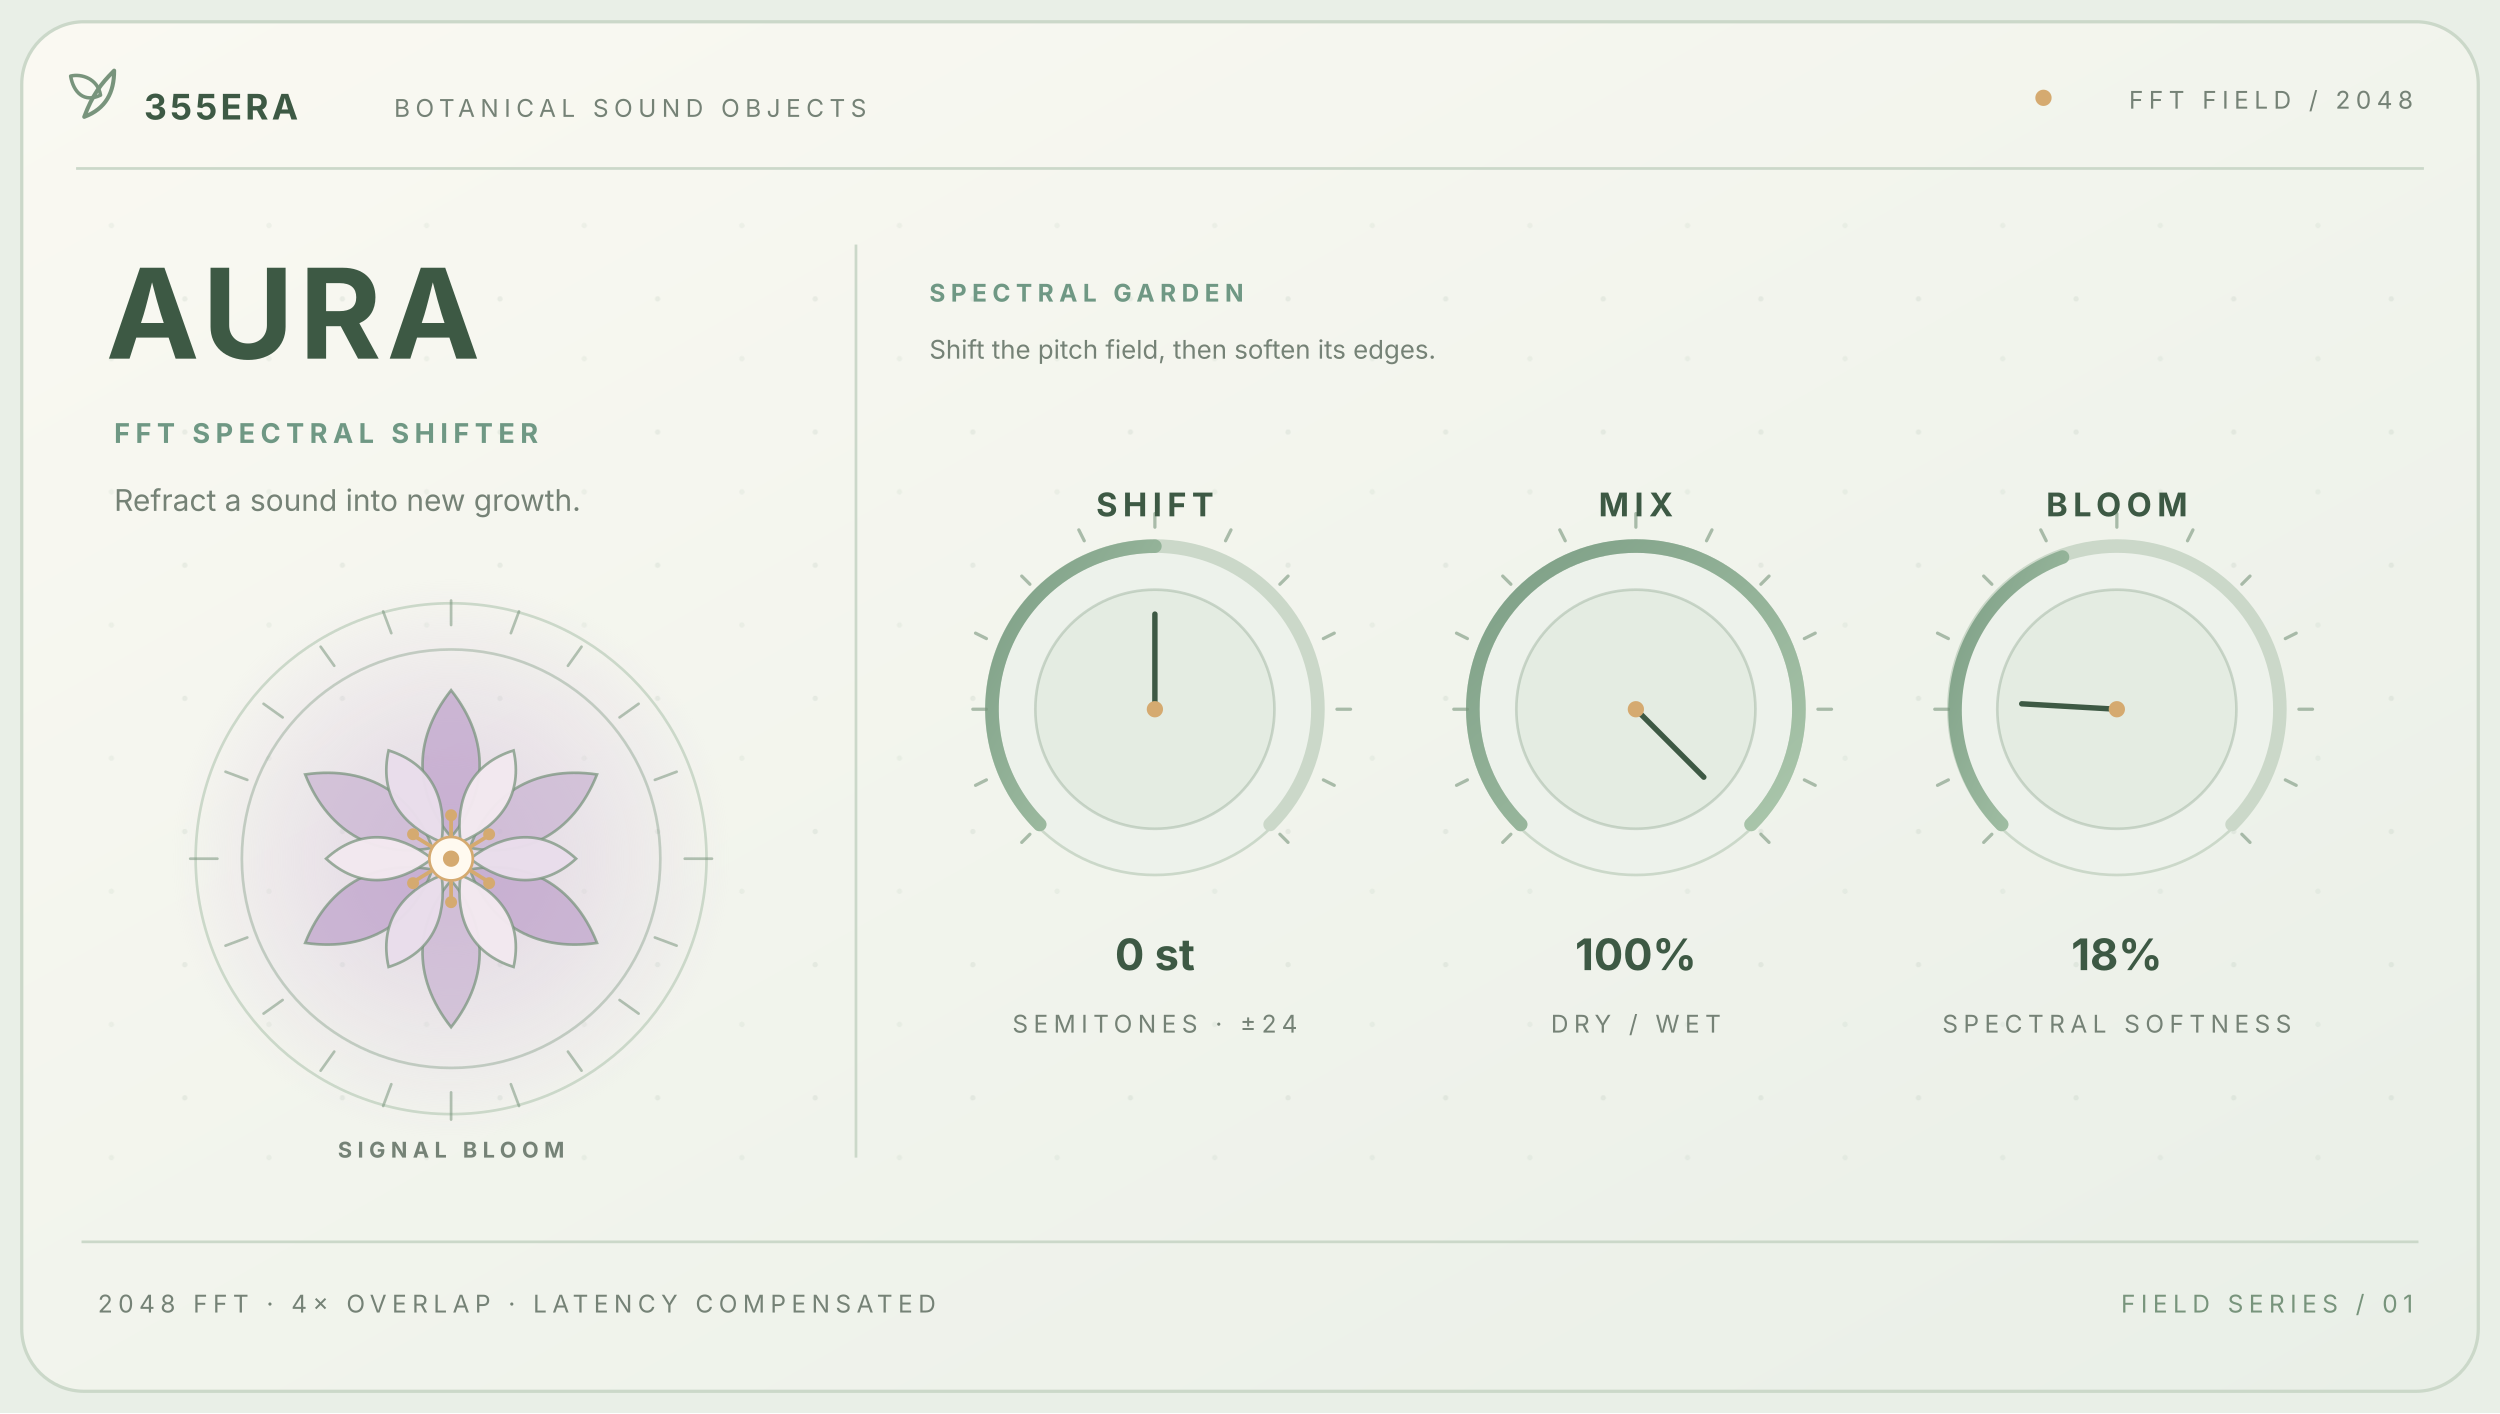
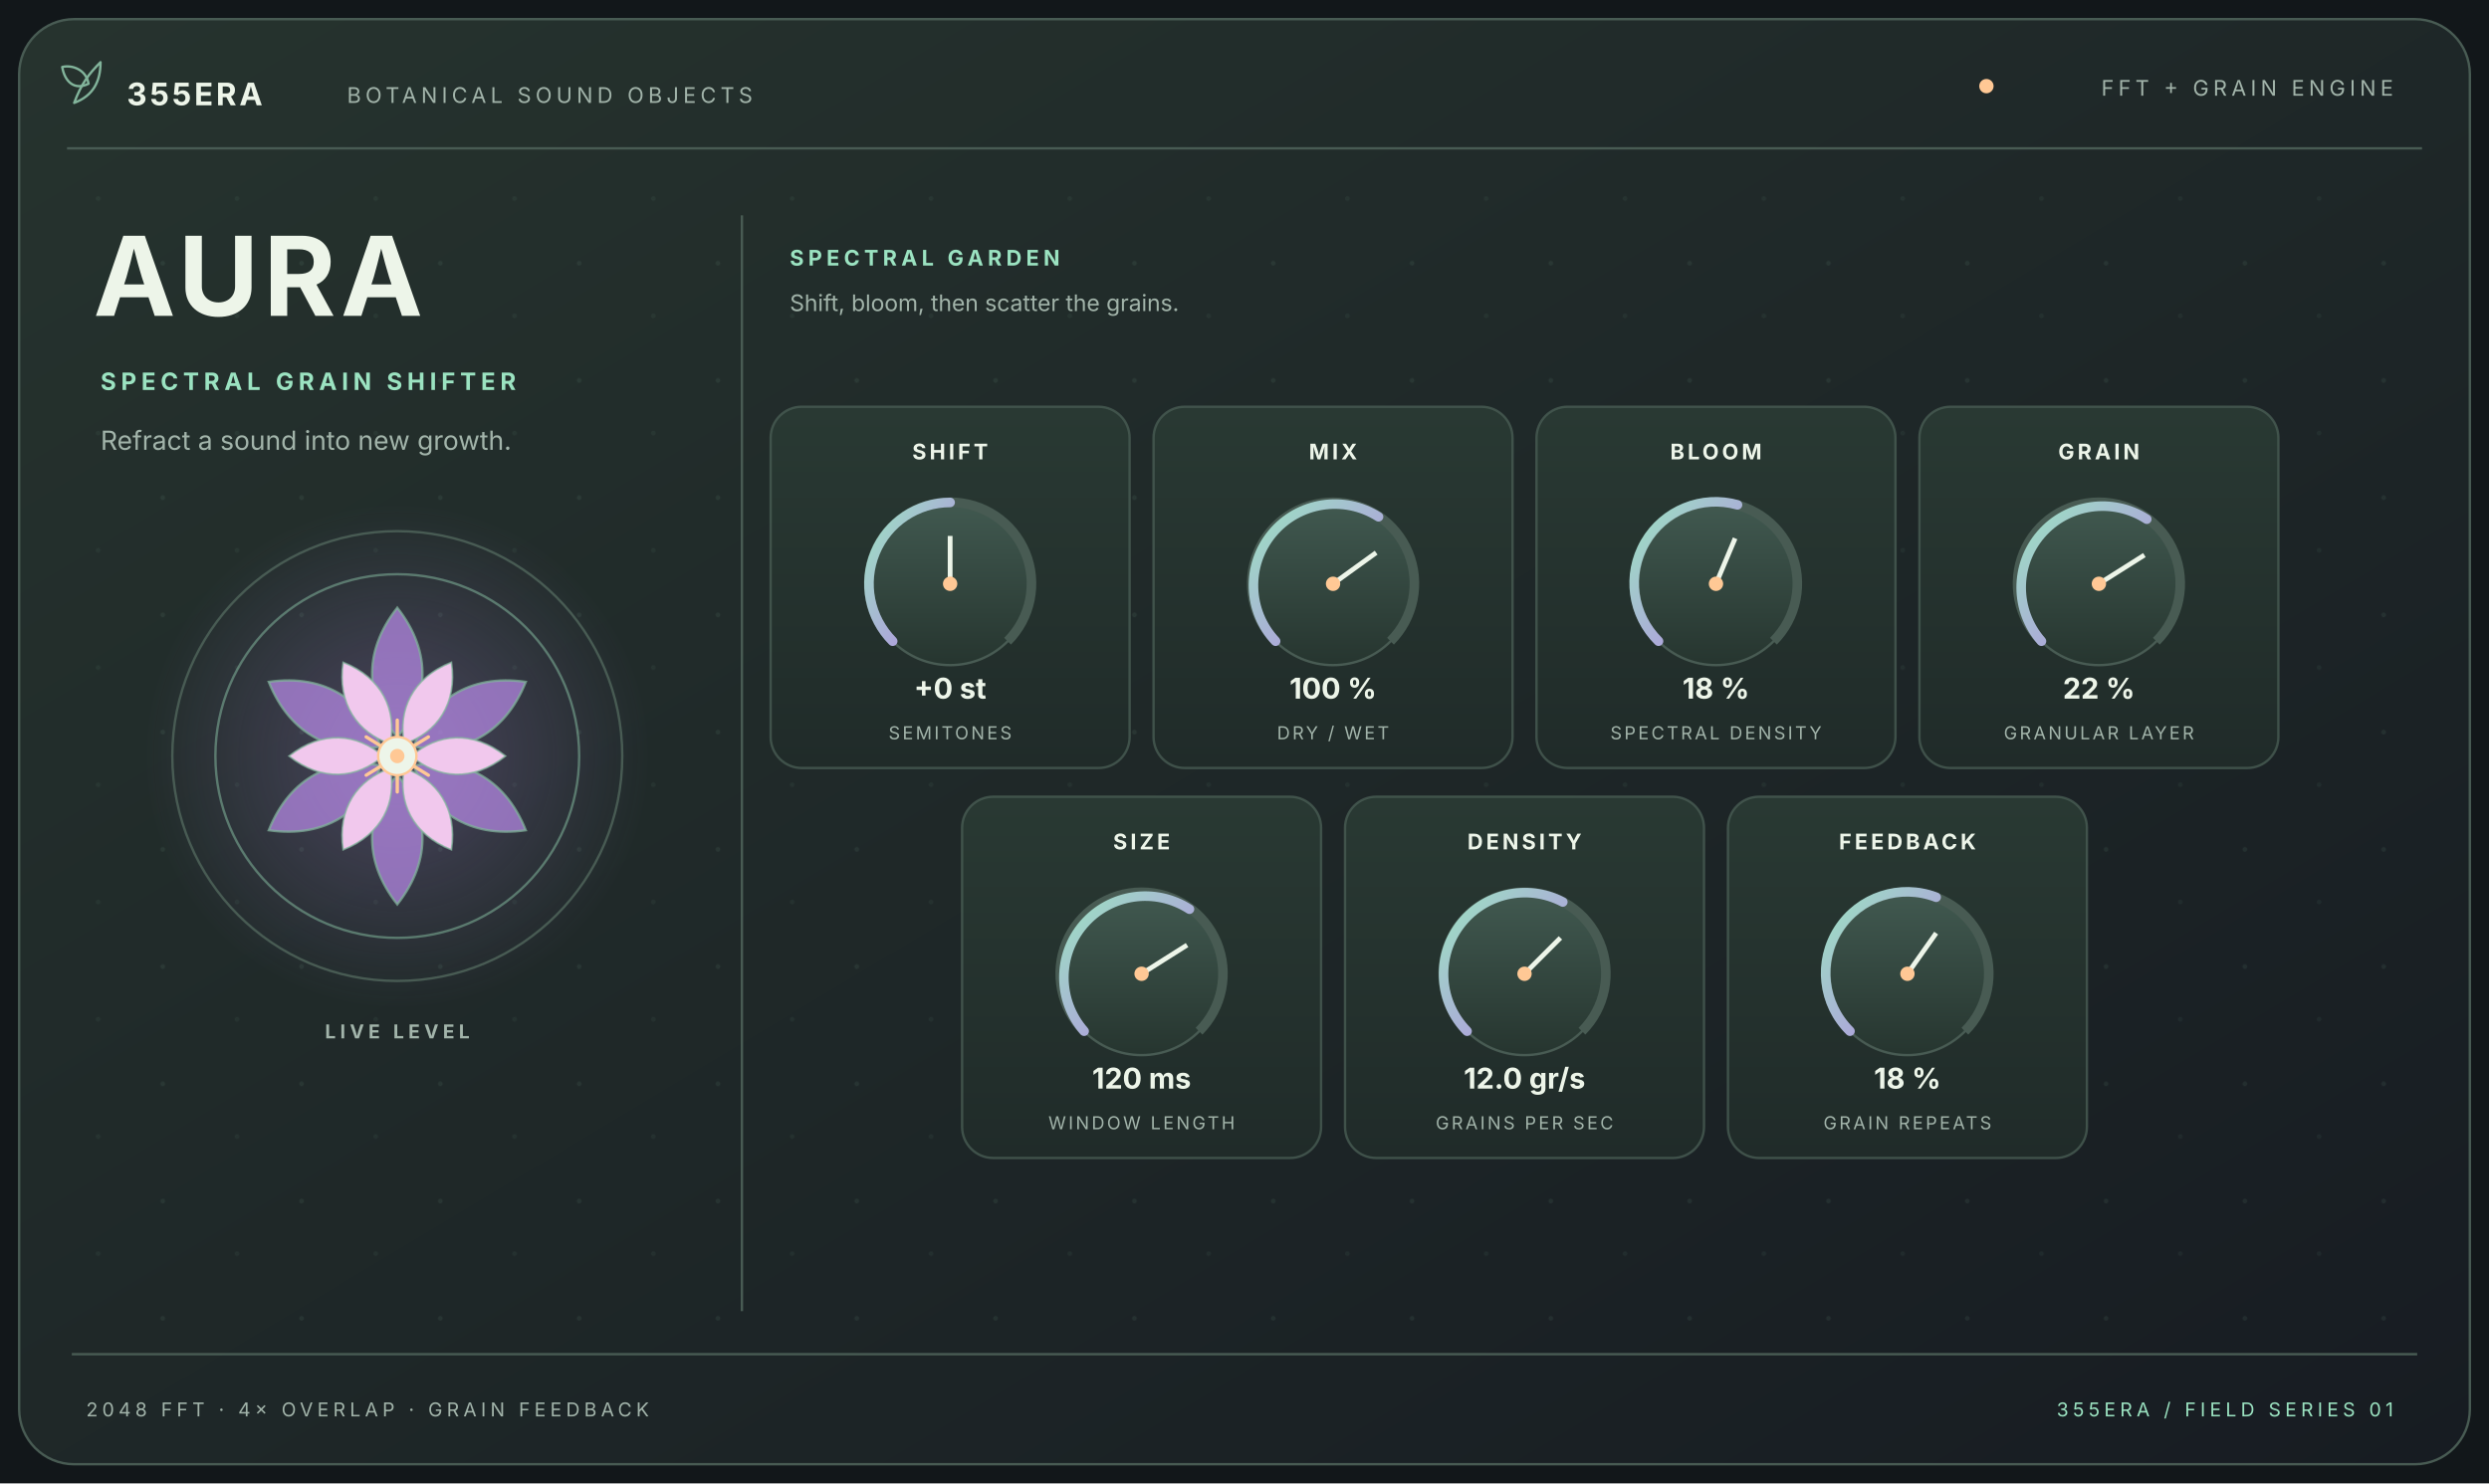
- <svg xmlns="http://www.w3.org/2000/svg" width="920" height="520" viewBox="0 0 920 520" role="img" aria-labelledby="title desc">
+ <svg xmlns="http://www.w3.org/2000/svg" width="1040" height="620" viewBox="0 0 1040 620" role="img" aria-labelledby="title desc">
  <defs>
-     <linearGradient id="panel" x1="0" y1="0" x2="1" y2="1">
-       <stop offset="0" stop-color="#faf9f2" />
-       <stop offset="1" stop-color="#e9efe7" />
+     <linearGradient id="shell" x1="0" y1="0" x2="1" y2="1">
+       <stop stop-color="#26332e" />
+       <stop offset="1" stop-color="#171c22" />
    </linearGradient>
-     <radialGradient id="flowerHalo">
-       <stop offset="0" stop-color="#d8c4df" stop-opacity=".68" />
-       <stop offset="1" stop-color="#d8c4df" stop-opacity="0" />
+     <linearGradient id="card" x1="0" y1="0" x2="0" y2="1">
+       <stop stop-color="#293933" />
+       <stop offset="1" stop-color="#202b29" />
+     </linearGradient>
+     <linearGradient id="ring" x1="0" y1="0" x2="1" y2="1">
+       <stop stop-color="#9be3c1" />
+       <stop offset="1" stop-color="#b689e7" />
+     </linearGradient>
+     <radialGradient id="halo">
+       <stop stop-color="#b689e7" stop-opacity=".28" />
+       <stop offset="1" stop-color="#b689e7" stop-opacity="0" />
    </radialGradient>
-     <linearGradient id="dialArc" x1="0" y1="0" x2="1" y2="1">
-       <stop offset="0" stop-color="#7b9d84" />
-       <stop offset="1" stop-color="#abc7ac" />
+     <linearGradient id="dial" x1="0" y1="0" x2="0" y2="1">
+       <stop stop-color="#415950" />
+       <stop offset="1" stop-color="#26352f" />
    </linearGradient>
    <pattern id="seeds" width="58" height="49" patternUnits="userSpaceOnUse">
-       <circle cx="10" cy="12" r="1" fill="#78947c" opacity=".11" />
-       <circle cx="41" cy="34" r="1" fill="#78947c" opacity=".08" />
+       <circle cx="10" cy="12" r="1" fill="#82b49b" opacity=".16" />
+       <circle cx="41" cy="34" r="1" fill="#82b49b" opacity=".11" />
    </pattern>
-     <path id="outerPetal" d="M0-8 C13-23 15-43 0-62 C-15-43-13-23 0-8Z" />
-     <path id="innerPetal" d="M0-7 C10-20 11-34 0-46 C-11-34-10-20 0-7Z" />
+     <path id="petal" d="M0-8 C13-23 15-43 0-62 C-15-43-13-23 0-8Z" />
    <style>
      text { font-family: Inter, "Segoe UI", Arial, sans-serif; }
-       .caps { letter-spacing: 2px; }
-       .muted { fill: #758276; }
-       .leaf { fill: #78947c; }
-       .deep { fill: #3d5944; }
+       .cream { fill:#edf5e9 } .muted { fill:#a2b4aa } .mint { fill:#9be3c1 }
+       .caps { letter-spacing:1.8px }
    </style>
  </defs>
-   <rect width="920" height="520" fill="#e9efe7" />
-   <rect x="8" y="8" width="904" height="504" rx="23" fill="url(#panel)" stroke="#cbd8c9" stroke-width="1.2" />
-   <rect x="28" y="78" width="864" height="360" fill="url(#seeds)" />
-   <g fill="none" stroke="#78947c" stroke-linecap="round" stroke-linejoin="round">
-     <path d="M31 43 C34 35 37 31 42 26 C42 34 39 40 31 43Z" stroke-width="1.5" />
-     <path d="M37 35 C36 29 30 27 26 28 C27 34 31 38 37 35Z" stroke-width="1.3" />
+   <rect width="1040" height="620" fill="#12171a" />
+   <rect x="8" y="8" width="1024" height="604" rx="23" fill="url(#shell)" stroke="#485b53" />
+   <rect x="24" y="72" width="992" height="480" fill="url(#seeds)" opacity=".6" />
+   <g fill="none" stroke="#82b49b" stroke-linecap="round" stroke-linejoin="round">
+     <path d="M31 43 C34 35 37 31 42 26 C42 34 39 40 31 43Z" />
+     <path d="M37 35 C36 29 30 27 26 28 C27 34 31 38 37 35Z" />
  </g>
-   <text x="53" y="44" class="deep" font-size="13" font-weight="700" letter-spacing="1.2">355ERA</text>
+   <text x="53" y="44" class="cream" font-size="13" font-weight="700" letter-spacing="1.2">355ERA</text>
  <text x="145" y="43" class="muted caps" font-size="9">BOTANICAL SOUND OBJECTS</text>
-   <circle cx="752" cy="36" r="3" fill="#d5aa70" />
-   <text x="888" y="40" class="muted caps" font-size="9" text-anchor="end">FFT FIELD / 2048</text>
-   <path d="M28 62 H892" stroke="#cbd8c9" />
-   <text x="39" y="132" class="deep" font-size="46" font-weight="700" letter-spacing="2">AURA</text>
-   <text x="42" y="163" fill="#6f9884" font-size="10" font-weight="700" letter-spacing="2">FFT SPECTRAL SHIFTER</text>
+   <circle cx="830" cy="36" r="3" fill="#ffc895" />
+   <text x="1000" y="40" class="muted caps" font-size="9" text-anchor="end">FFT + GRAIN ENGINE</text>
+   <path d="M28 62 H1012" stroke="#485b53" />
+   <text x="39" y="132" class="cream" font-size="46" font-weight="700" letter-spacing="2">AURA</text>
+   <text x="42" y="163" class="mint" font-size="10" font-weight="700" letter-spacing="2">SPECTRAL GRAIN SHIFTER</text>
  <text x="42" y="188" class="muted" font-size="11">Refract a sound into new growth.</text>
-   <path d="M315 90 V426" stroke="#cbd8c9" stroke-width="1" />
-   <circle cx="166" cy="316" r="103" fill="url(#flowerHalo)" />
-   <circle cx="166" cy="316" r="94" fill="none" stroke="#cbd8c9" stroke-width="1" />
-   <circle cx="166" cy="316" r="77" fill="none" stroke="#78947c" stroke-opacity=".38" />
-   <g stroke-linecap="round" stroke="#78947c" stroke-opacity=".54">
-     <path d="M166 230 V221" />
-     <path d="M188 233 L191 225" />
-     <path d="M209 245 L214 238" />
-     <path d="M228 264 L235 259" />
-     <path d="M241 287 L249 284" />
-     <path d="M252 316 H262" />
-     <path d="M241 345 L249 348" />
-     <path d="M228 368 L235 373" />
-     <path d="M209 387 L214 394" />
-     <path d="M188 399 L191 407" />
-     <path d="M166 402 V412" />
-     <path d="M144 399 L141 407" />
-     <path d="M123 387 L118 394" />
-     <path d="M104 368 L97 373" />
-     <path d="M91 345 L83 348" />
-     <path d="M80 316 H70" />
-     <path d="M91 287 L83 284" />
-     <path d="M104 264 L97 259" />
-     <path d="M123 245 L118 238" />
-     <path d="M144 233 L141 225" />
+   <path d="M310 90 V548" stroke="#485b53" />
+   <text x="330" y="111" class="mint caps" font-size="9" font-weight="700">SPECTRAL GARDEN</text>
+   <text x="330" y="130" class="muted" font-size="9.5">Shift, bloom, then scatter the grains.</text>
+   <g fill="url(#card)" stroke="#485b53" stroke-opacity=".8">
+     <rect x="322" y="170" width="150" height="151" rx="13" />
+     <rect x="482" y="170" width="150" height="151" rx="13" />
+     <rect x="642" y="170" width="150" height="151" rx="13" />
+     <rect x="802" y="170" width="150" height="151" rx="13" />
+     <rect x="402" y="333" width="150" height="151" rx="13" />
+     <rect x="562" y="333" width="150" height="151" rx="13" />
+     <rect x="722" y="333" width="150" height="151" rx="13" />
  </g>
-   <g transform="translate(166 316)" stroke="#78947c" stroke-width="1" stroke-opacity=".72">
-     <use href="#outerPetal" fill="#b99ac6" fill-opacity=".64" transform="rotate(0)" />
-     <use href="#outerPetal" fill="#c6afd0" fill-opacity=".65" transform="rotate(60)" />
-     <use href="#outerPetal" fill="#b99ac6" fill-opacity=".64" transform="rotate(120)" />
-     <use href="#outerPetal" fill="#c6afd0" fill-opacity=".65" transform="rotate(180)" />
-     <use href="#outerPetal" fill="#b99ac6" fill-opacity=".64" transform="rotate(240)" />
-     <use href="#outerPetal" fill="#c6afd0" fill-opacity=".65" transform="rotate(300)" />
-     <use href="#innerPetal" fill="#f3e9f0" fill-opacity=".97" transform="rotate(30)" />
-     <use href="#innerPetal" fill="#eaddec" fill-opacity=".97" transform="rotate(90)" />
-     <use href="#innerPetal" fill="#f3e9f0" fill-opacity=".97" transform="rotate(150)" />
-     <use href="#innerPetal" fill="#eaddec" fill-opacity=".97" transform="rotate(210)" />
-     <use href="#innerPetal" fill="#f3e9f0" fill-opacity=".97" transform="rotate(270)" />
-     <use href="#innerPetal" fill="#eaddec" fill-opacity=".97" transform="rotate(330)" />
+   <circle cx="166" cy="316" r="106" fill="url(#halo)" />
+   <circle cx="166" cy="316" r="94" fill="none" stroke="#485b53" />
+   <circle cx="166" cy="316" r="76" fill="none" stroke="#82b49b" stroke-opacity=".55" />
+   <g transform="translate(166 316)" stroke="#82b49b" stroke-width="1" stroke-opacity=".72">
+     <use href="#petal" fill="#b689e7" fill-opacity=".72" />
+     <use href="#petal" fill="#b689e7" fill-opacity=".72" transform="rotate(60)" />
+     <use href="#petal" fill="#b689e7" fill-opacity=".72" transform="rotate(120)" />
+     <use href="#petal" fill="#b689e7" fill-opacity=".72" transform="rotate(180)" />
+     <use href="#petal" fill="#b689e7" fill-opacity=".72" transform="rotate(240)" />
+     <use href="#petal" fill="#b689e7" fill-opacity=".72" transform="rotate(300)" />
+     <use href="#petal" fill="#f1c8ed" transform="scale(.73) rotate(30)" />
+     <use href="#petal" fill="#f1c8ed" transform="scale(.73) rotate(90)" />
+     <use href="#petal" fill="#f1c8ed" transform="scale(.73) rotate(150)" />
+     <use href="#petal" fill="#f1c8ed" transform="scale(.73) rotate(210)" />
+     <use href="#petal" fill="#f1c8ed" transform="scale(.73) rotate(270)" />
+     <use href="#petal" fill="#f1c8ed" transform="scale(.73) rotate(330)" />
  </g>
-   <g stroke="#d5aa70" stroke-width="1.4" stroke-linecap="round">
-     <path d="M166 316 L166 301" />
-     <path d="M166 316 L179 308" />
-     <path d="M166 316 L179 324" />
-     <path d="M166 316 L166 331" />
-     <path d="M166 316 L153 324" />
-     <path d="M166 316 L153 308" />
+   <g stroke="#ffc895" stroke-width="1.4" stroke-linecap="round">
+     <path d="M166 316L166 301M166 316L179 308M166 316L179 324M166 316L166 331M166 316L153 324M166 316L153 308" />
  </g>
-   <g fill="#d5aa70">
-     <circle cx="166" cy="300" r="2.2" />
-     <circle cx="180" cy="307" r="2.2" />
-     <circle cx="180" cy="325" r="2.2" />
-     <circle cx="166" cy="332" r="2.2" />
-     <circle cx="152" cy="325" r="2.2" />
-     <circle cx="152" cy="307" r="2.2" />
+   <circle cx="166" cy="316" r="8" fill="#edf5e9" stroke="#ffc895" />
+   <circle cx="166" cy="316" r="3" fill="#ffc895" />
+   <text x="166" y="434" class="muted caps" font-size="8" font-weight="700" text-anchor="middle">LIVE LEVEL</text>
+   <g text-anchor="middle" font-size="9" font-weight="700" letter-spacing="1.3">
+     <text x="397" y="192" class="cream">SHIFT</text>
+     <text x="557" y="192" class="cream">MIX</text>
+     <text x="717" y="192" class="cream">BLOOM</text>
+     <text x="877" y="192" class="cream">GRAIN</text>
+     <text x="477" y="355" class="cream">SIZE</text>
+     <text x="637" y="355" class="cream">DENSITY</text>
+     <text x="797" y="355" class="cream">FEEDBACK</text>
  </g>
-   <circle cx="166" cy="316" r="8" fill="#fffaf0" stroke="#d5aa70" />
-   <circle cx="166" cy="316" r="3" fill="#d5aa70" />
-   <text x="166" y="426" class="muted caps" font-size="8" font-weight="700" text-anchor="middle">SIGNAL BLOOM</text>
-   <text x="342" y="111" fill="#6f9884" font-size="9" font-weight="700" letter-spacing="2">SPECTRAL GARDEN</text>
-   <text x="342" y="132" class="muted" font-size="9.5">Shift the pitch field, then soften its edges.</text>
-   <g transform="translate(425 261)">
-     <circle r="61" fill="#edf2eb" stroke="#cbd8c9" stroke-width="1" />
-     <path d="M-42.4 42.4 A60 60 0 1 1 42.4 42.4" fill="none" stroke="#cbd8c9" stroke-width="5" stroke-linecap="round" />
-     <path d="M-42.4 42.4 A60 60 0 0 1 0-60" fill="none" stroke="url(#dialArc)" stroke-width="5" stroke-linecap="round" />
-     <path d="M-46 46l-3 3 M-62 26l-4 2 M-67 0h5 M-62-26l-4-2 M-46-46l-3-3 M-26-62l-2-4 M0-67v-5 M26-62l2-4 M46-46l3-3 M62-26l4-2 M67 0h5 M62 26l4 2 M46 46l3 3" fill="none" stroke="#78947c" stroke-opacity=".6" stroke-width="1.2" stroke-linecap="round" />
-     <circle r="44" fill="#e4ece2" stroke="#78947c" stroke-opacity=".32" />
-     <path d="M0 0 V-35" stroke="#3d5944" stroke-width="2" stroke-linecap="round" />
-     <circle r="3" fill="#d5aa70" />
+   <g>
+     <g transform="translate(397 244)">
+       <circle r="34" fill="url(#dial)" stroke="#485b53" />
+       <path d="M-24 24 A34 34 0 1 1 24 24" fill="none" stroke="#485b53" stroke-width="4" />
+       <path d="M-24 24 A34 34 0 0 1 0-34" fill="none" stroke="url(#ring)" stroke-width="4" stroke-linecap="round" />
+       <path d="M0 0L0-20" stroke="#edf5e9" stroke-width="2" />
+       <circle r="3" fill="#ffc895" />
+     </g>
+     <g transform="translate(557 244)">
+       <circle r="34" fill="url(#dial)" stroke="#485b53" />
+       <path d="M-24 24 A34 34 0 1 1 24 24" fill="none" stroke="#485b53" stroke-width="4" />
+       <path d="M-24 24 A34 34 0 0 1 19-28" fill="none" stroke="url(#ring)" stroke-width="4" stroke-linecap="round" />
+       <path d="M0 0L18-13" stroke="#edf5e9" stroke-width="2" />
+       <circle r="3" fill="#ffc895" />
+     </g>
+     <g transform="translate(717 244)">
+       <circle r="34" fill="url(#dial)" stroke="#485b53" />
+       <path d="M-24 24 A34 34 0 1 1 24 24" fill="none" stroke="#485b53" stroke-width="4" />
+       <path d="M-24 24 A34 34 0 0 1 9-33" fill="none" stroke="url(#ring)" stroke-width="4" stroke-linecap="round" />
+       <path d="M0 0L8-19" stroke="#edf5e9" stroke-width="2" />
+       <circle r="3" fill="#ffc895" />
+     </g>
+     <g transform="translate(877 244)">
+       <circle r="34" fill="url(#dial)" stroke="#485b53" />
+       <path d="M-24 24 A34 34 0 1 1 24 24" fill="none" stroke="#485b53" stroke-width="4" />
+       <path d="M-24 24 A34 34 0 0 1 20-27" fill="none" stroke="url(#ring)" stroke-width="4" stroke-linecap="round" />
+       <path d="M0 0L19-12" stroke="#edf5e9" stroke-width="2" />
+       <circle r="3" fill="#ffc895" />
+     </g>
+     <g transform="translate(477 407)">
+       <circle r="34" fill="url(#dial)" stroke="#485b53" />
+       <path d="M-24 24 A34 34 0 1 1 24 24" fill="none" stroke="#485b53" stroke-width="4" />
+       <path d="M-24 24 A34 34 0 0 1 20-27" fill="none" stroke="url(#ring)" stroke-width="4" stroke-linecap="round" />
+       <path d="M0 0L19-12" stroke="#edf5e9" stroke-width="2" />
+       <circle r="3" fill="#ffc895" />
+     </g>
+     <g transform="translate(637 407)">
+       <circle r="34" fill="url(#dial)" stroke="#485b53" />
+       <path d="M-24 24 A34 34 0 1 1 24 24" fill="none" stroke="#485b53" stroke-width="4" />
+       <path d="M-24 24 A34 34 0 0 1 16-30" fill="none" stroke="url(#ring)" stroke-width="4" stroke-linecap="round" />
+       <path d="M0 0L15-15" stroke="#edf5e9" stroke-width="2" />
+       <circle r="3" fill="#ffc895" />
+     </g>
+     <g transform="translate(797 407)">
+       <circle r="34" fill="url(#dial)" stroke="#485b53" />
+       <path d="M-24 24 A34 34 0 1 1 24 24" fill="none" stroke="#485b53" stroke-width="4" />
+       <path d="M-24 24 A34 34 0 0 1 12-32" fill="none" stroke="url(#ring)" stroke-width="4" stroke-linecap="round" />
+       <path d="M0 0L12-17" stroke="#edf5e9" stroke-width="2" />
+       <circle r="3" fill="#ffc895" />
+     </g>
  </g>
-   <text x="425" y="190" class="deep caps" font-size="12" font-weight="700" text-anchor="middle">SHIFT</text>
-   <text x="425" y="357" class="deep" font-size="16" font-weight="700" text-anchor="middle">0 st</text>
-   <text x="425" y="380" class="muted caps" font-size="9" text-anchor="middle">SEMITONES · ±24</text>
-   <g transform="translate(602 261)">
-     <circle r="61" fill="#edf2eb" stroke="#cbd8c9" stroke-width="1" />
-     <path d="M-42.4 42.4 A60 60 0 1 1 42.4 42.4" fill="none" stroke="#cbd8c9" stroke-width="5" stroke-linecap="round" />
-     <path d="M-42.4 42.4 A60 60 0 1 1 42.4 42.4" fill="none" stroke="url(#dialArc)" stroke-width="5" stroke-linecap="round" />
-     <path d="M-46 46l-3 3 M-62 26l-4 2 M-67 0h5 M-62-26l-4-2 M-46-46l-3-3 M-26-62l-2-4 M0-67v-5 M26-62l2-4 M46-46l3-3 M62-26l4-2 M67 0h5 M62 26l4 2 M46 46l3 3" fill="none" stroke="#78947c" stroke-opacity=".6" stroke-width="1.2" stroke-linecap="round" />
-     <circle r="44" fill="#e4ece2" stroke="#78947c" stroke-opacity=".32" />
-     <path d="M0 0 L25 25" stroke="#3d5944" stroke-width="2" stroke-linecap="round" />
-     <circle r="3" fill="#d5aa70" />
+   <g text-anchor="middle" font-size="12" font-weight="700" class="cream">
+     <text x="397" y="292">+0 st</text>
+     <text x="557" y="292">100 %</text>
+     <text x="717" y="292">18 %</text>
+     <text x="877" y="292">22 %</text>
+     <text x="477" y="455">120 ms</text>
+     <text x="637" y="455">12.0 gr/s</text>
+     <text x="797" y="455">18 %</text>
  </g>
-   <text x="602" y="190" class="deep caps" font-size="12" font-weight="700" text-anchor="middle">MIX</text>
-   <text x="602" y="357" class="deep" font-size="16" font-weight="700" text-anchor="middle">100%</text>
-   <text x="602" y="380" class="muted caps" font-size="9" text-anchor="middle">DRY / WET</text>
-   <g transform="translate(779 261)">
-     <circle r="61" fill="#edf2eb" stroke="#cbd8c9" stroke-width="1" />
-     <path d="M-42.4 42.4 A60 60 0 1 1 42.4 42.4" fill="none" stroke="#cbd8c9" stroke-width="5" stroke-linecap="round" />
-     <path d="M-42.4 42.4 A60 60 0 0 1 -20-56" fill="none" stroke="url(#dialArc)" stroke-width="5" stroke-linecap="round" />
-     <path d="M-46 46l-3 3 M-62 26l-4 2 M-67 0h5 M-62-26l-4-2 M-46-46l-3-3 M-26-62l-2-4 M0-67v-5 M26-62l2-4 M46-46l3-3 M62-26l4-2 M67 0h5 M62 26l4 2 M46 46l3 3" fill="none" stroke="#78947c" stroke-opacity=".6" stroke-width="1.2" stroke-linecap="round" />
-     <circle r="44" fill="#e4ece2" stroke="#78947c" stroke-opacity=".32" />
-     <path d="M0 0 L-35-2" stroke="#3d5944" stroke-width="2" stroke-linecap="round" />
-     <circle r="3" fill="#d5aa70" />
+   <g text-anchor="middle" class="muted" font-size="7.5" letter-spacing="1">
+     <text x="397" y="309">SEMITONES</text>
+     <text x="557" y="309">DRY / WET</text>
+     <text x="717" y="309">SPECTRAL DENSITY</text>
+     <text x="877" y="309">GRANULAR LAYER</text>
+     <text x="477" y="472">WINDOW LENGTH</text>
+     <text x="637" y="472">GRAINS PER SEC</text>
+     <text x="797" y="472">GRAIN REPEATS</text>
  </g>
-   <text x="779" y="190" class="deep caps" font-size="12" font-weight="700" text-anchor="middle">BLOOM</text>
-   <text x="779" y="357" class="deep" font-size="16" font-weight="700" text-anchor="middle">18%</text>
-   <text x="779" y="380" class="muted caps" font-size="9" text-anchor="middle">SPECTRAL SOFTNESS</text>
-   <path d="M30 457 H890" stroke="#cbd8c9" />
-   <text x="36" y="483" class="muted caps" font-size="9">2048 FFT  ·  4× OVERLAP  ·  LATENCY COMPENSATED</text>
-   <text x="888" y="483" class="leaf caps" font-size="9" text-anchor="end">FIELD SERIES / 01</text>
+   <path d="M30 566H1010" stroke="#485b53" />
+   <text x="36" y="592" class="muted caps" font-size="8">2048 FFT · 4× OVERLAP · GRAIN FEEDBACK</text>
+   <text x="1000" y="592" class="mint caps" font-size="8" text-anchor="end">355ERA / FIELD SERIES 01</text>
</svg>
